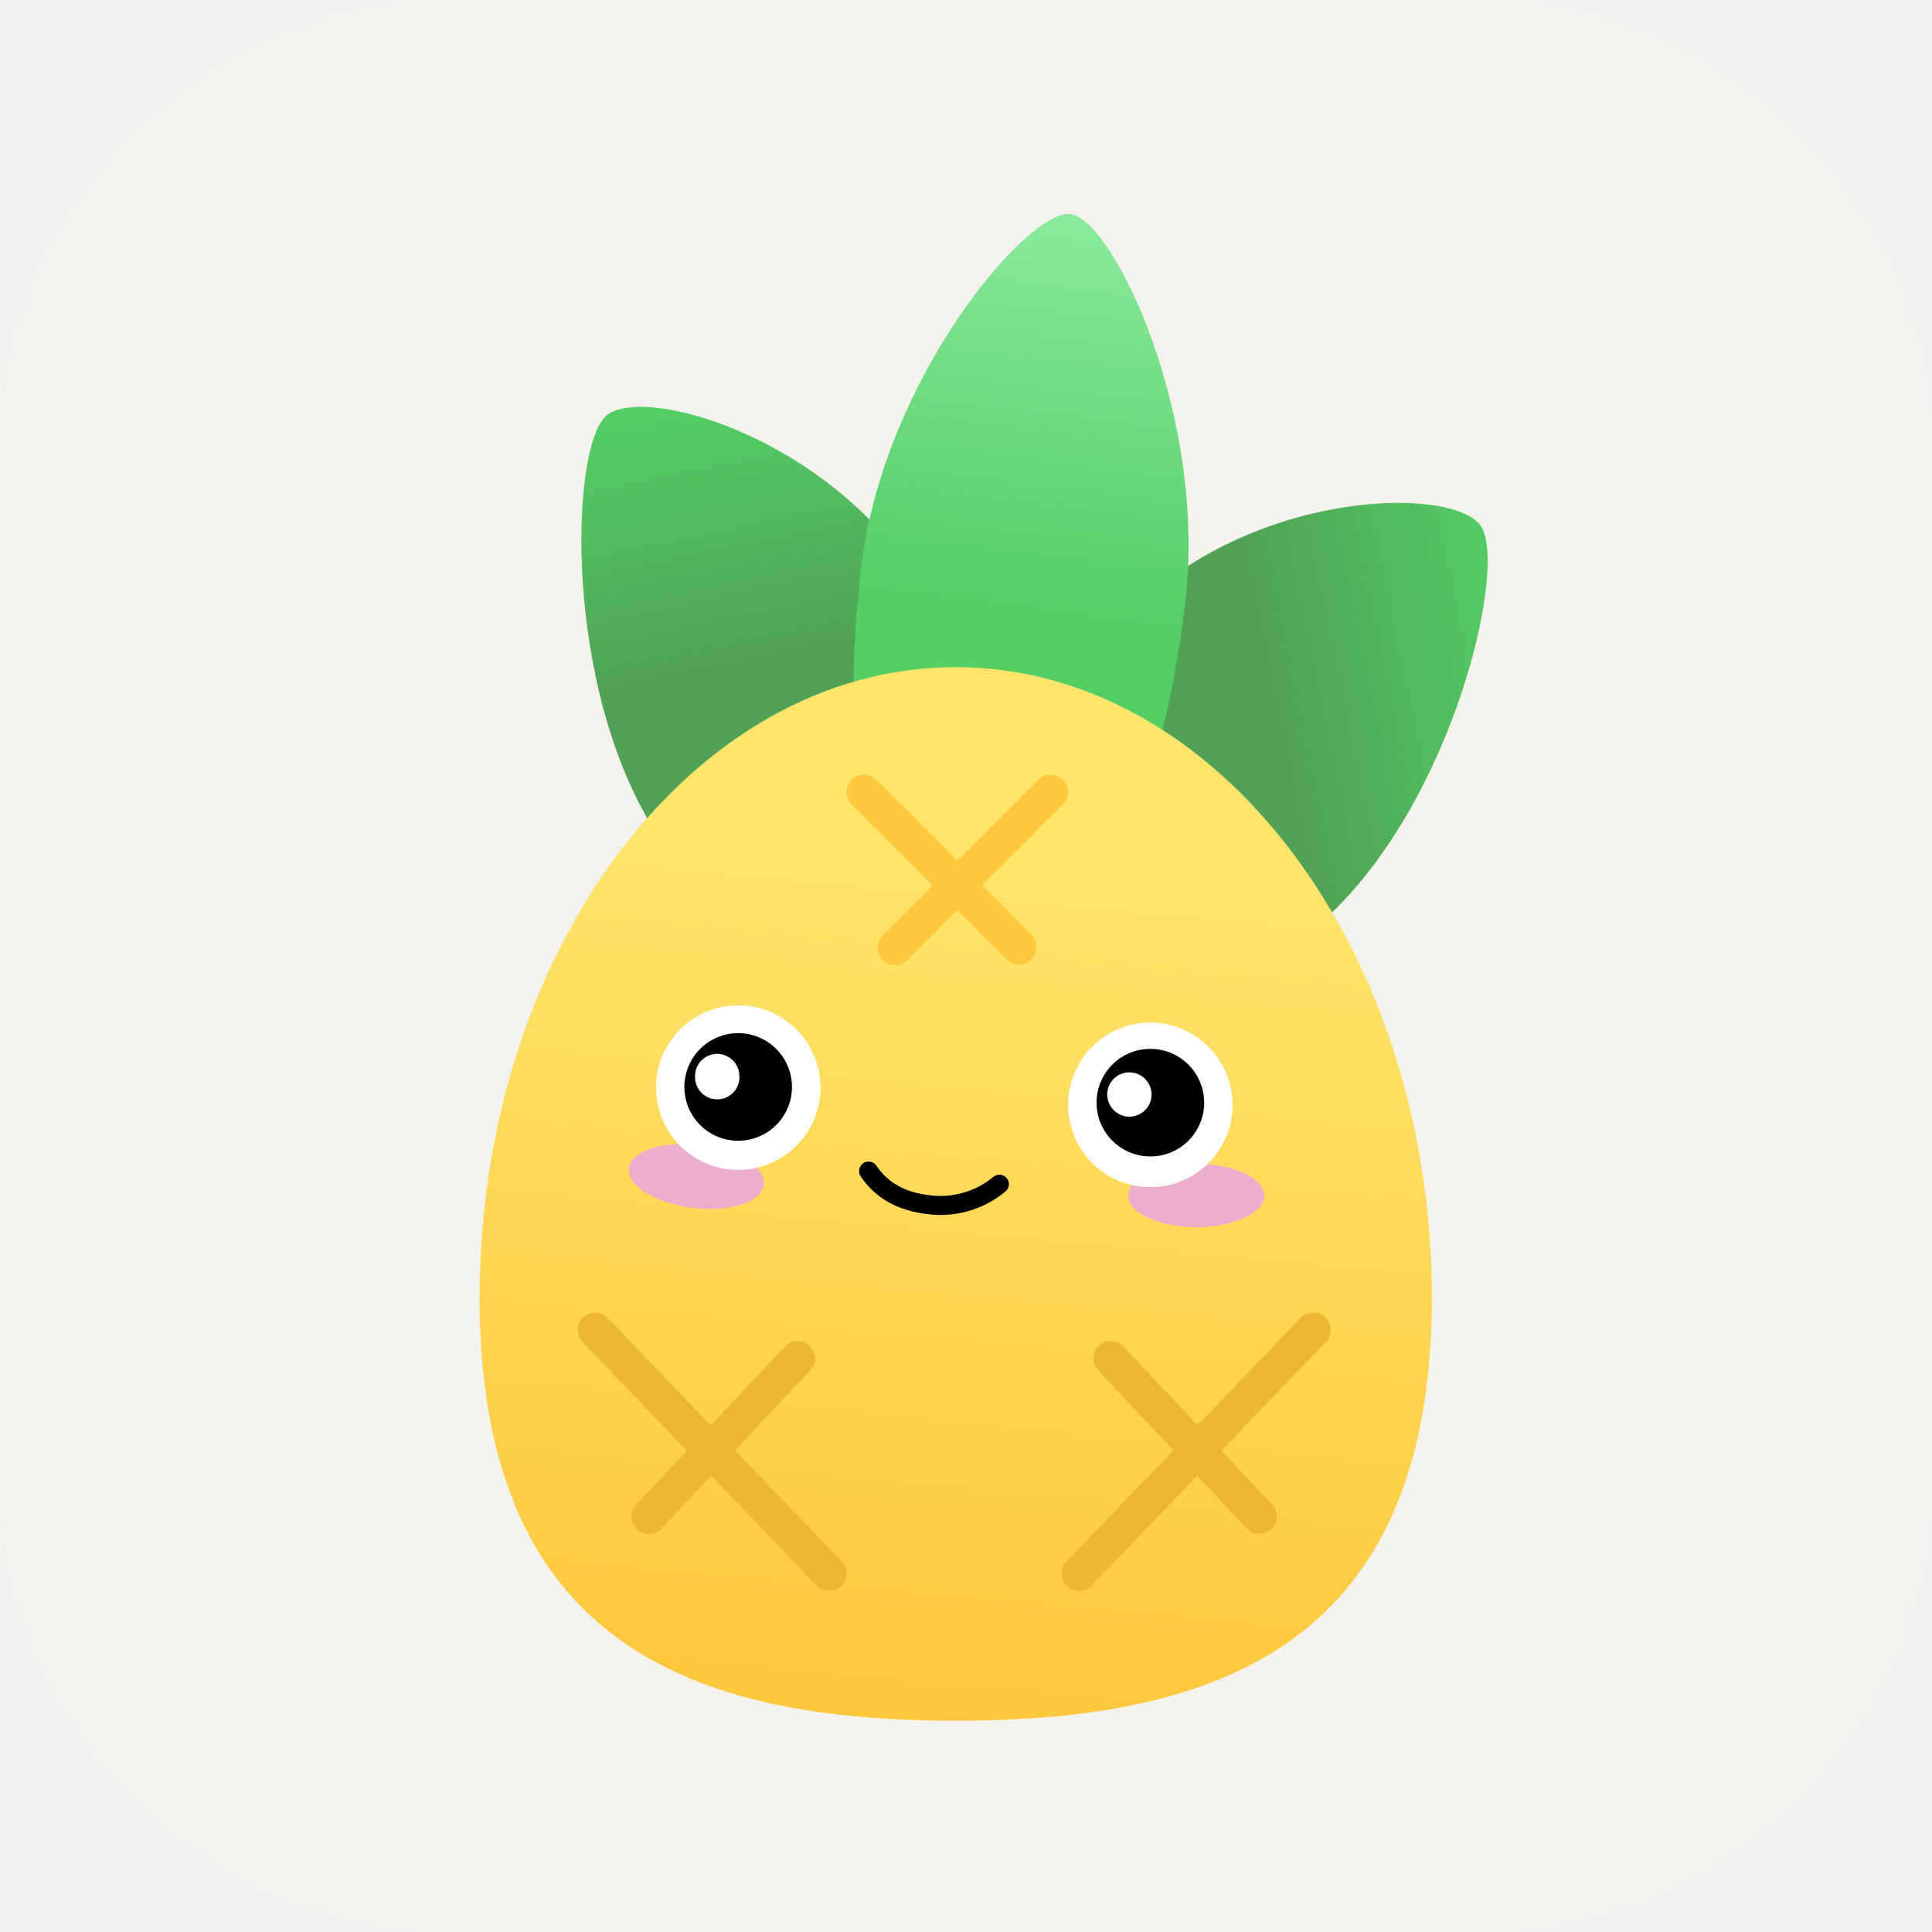
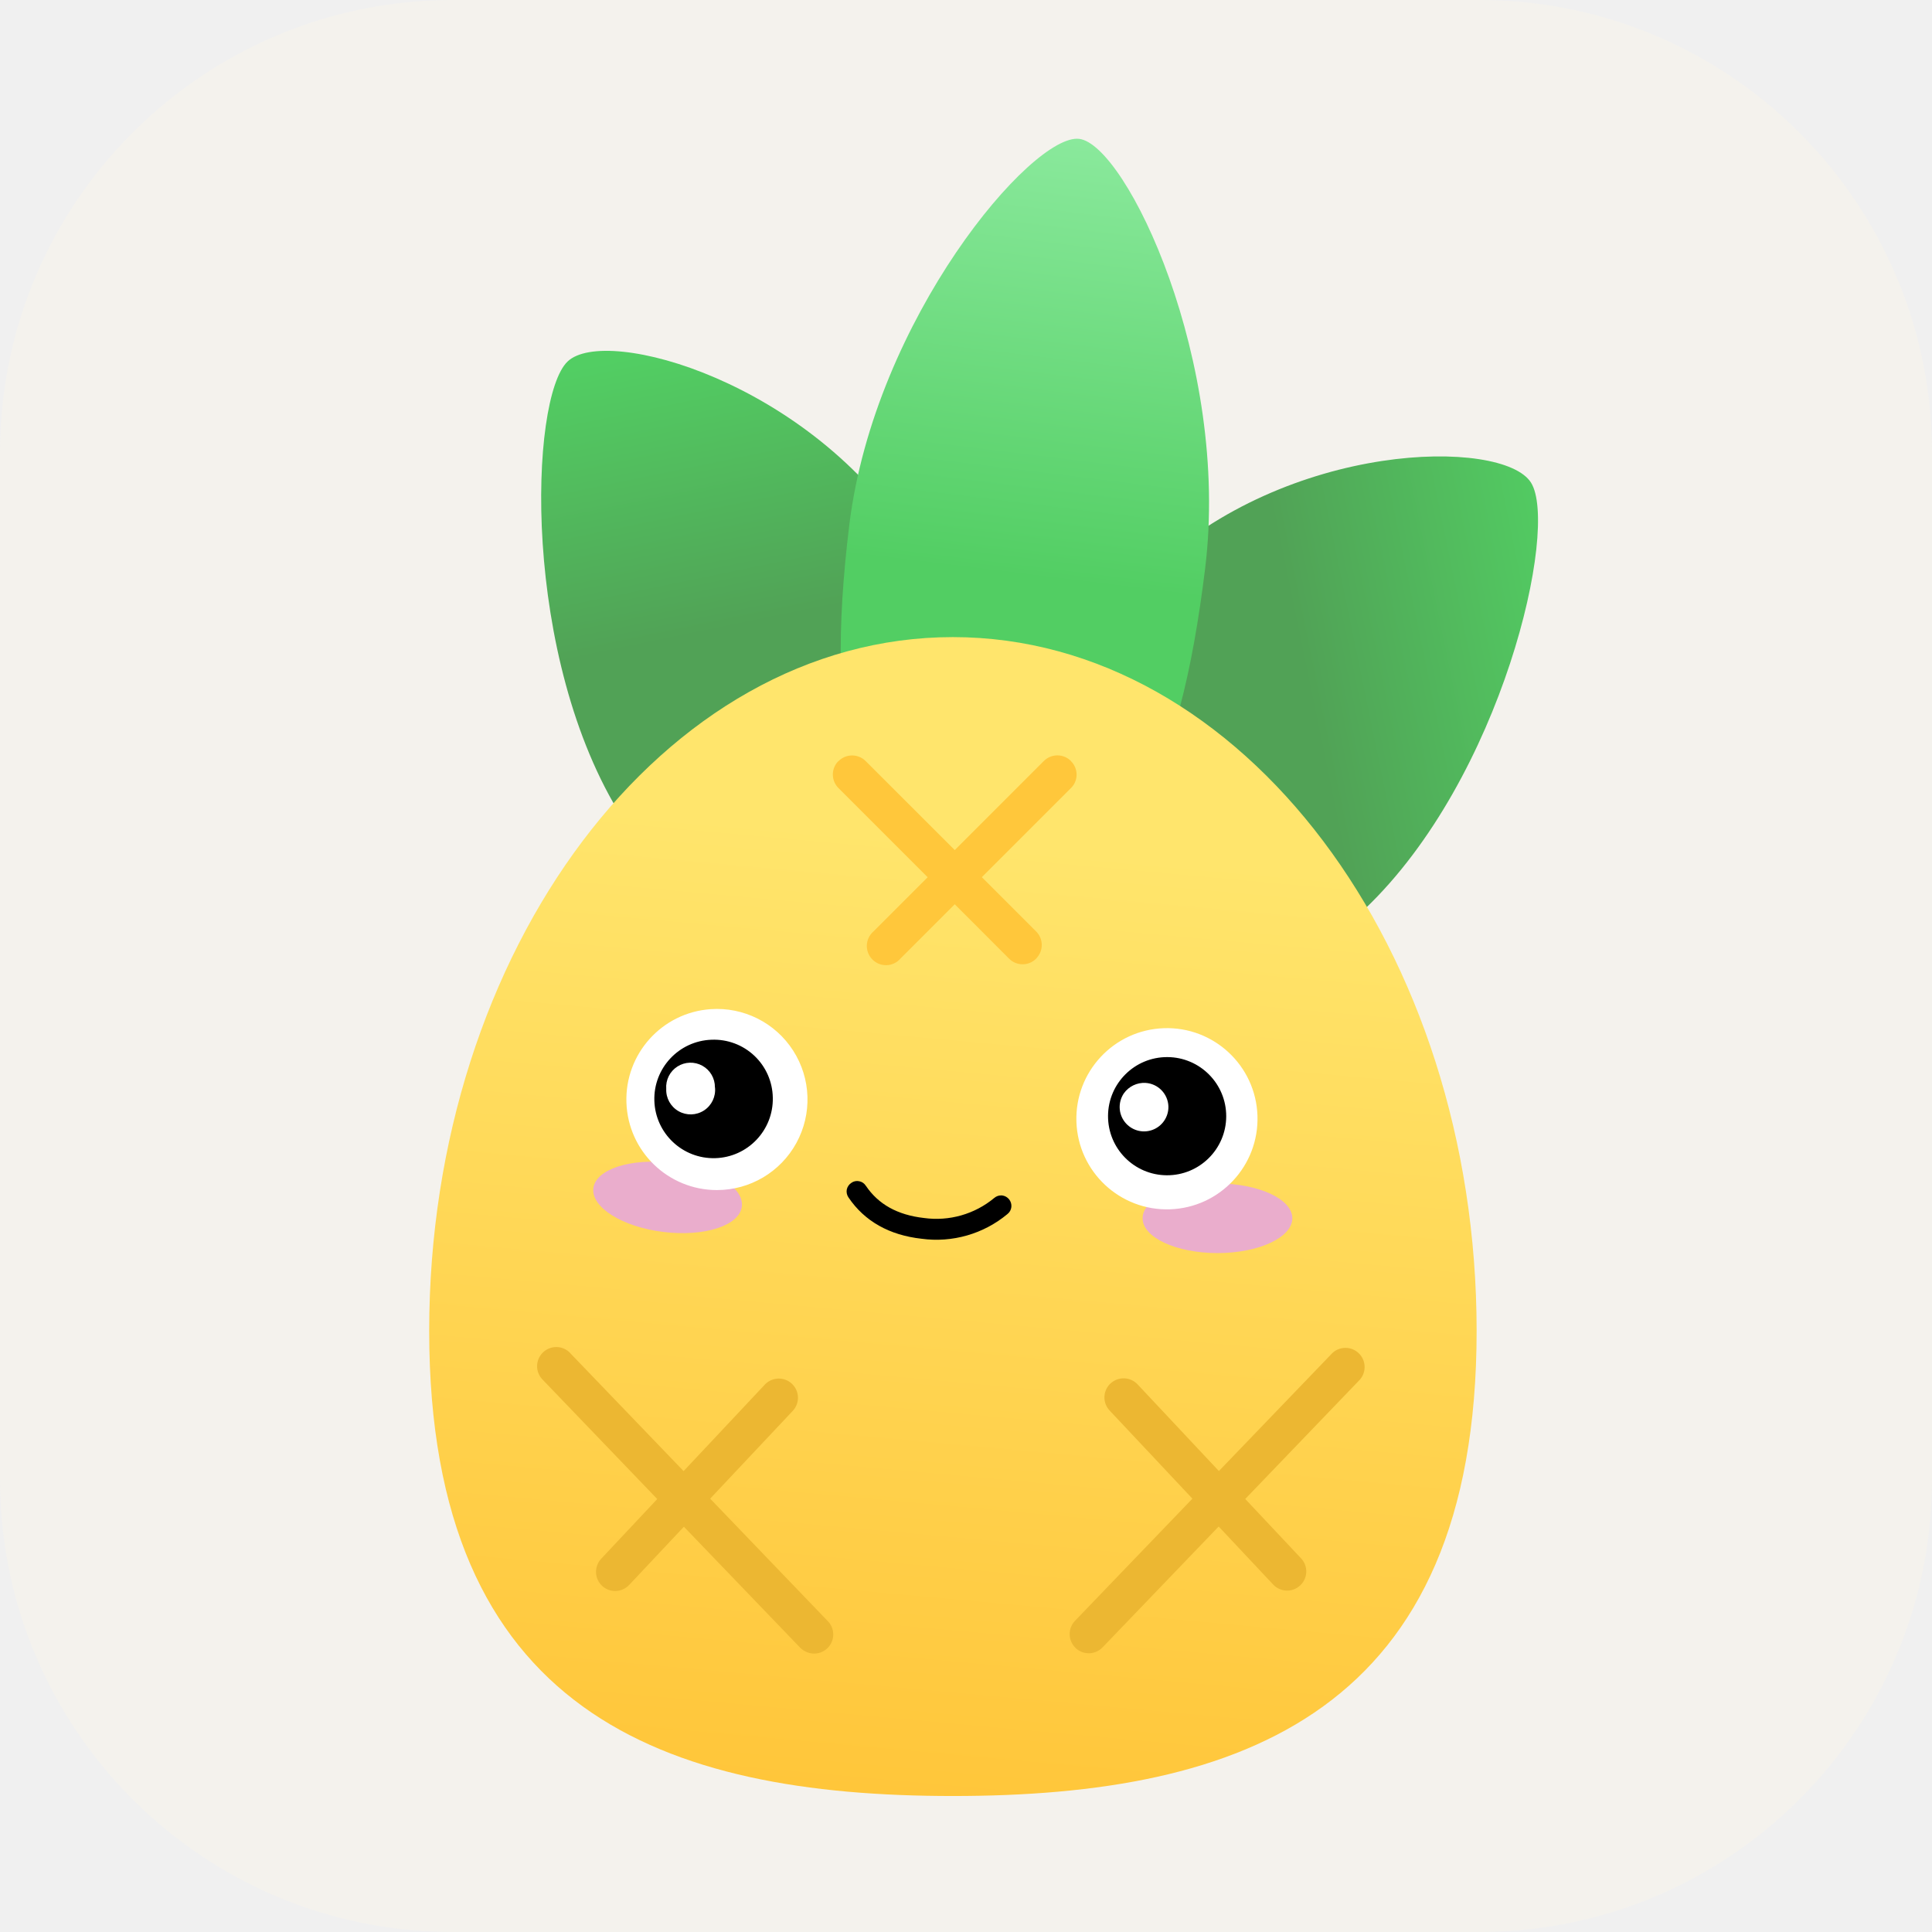
<svg xmlns="http://www.w3.org/2000/svg" width="256" height="256" fill="none" viewBox="0 0 256 256">
-   <rect width="256" height="256" fill="#f4f2ed" rx="60" />
-   <path fill="url(#pinia-light0)" d="M124.6 125.14c13.52-12.89 9.4-28.83-2.86-48.15s-36.92-26.2-41.52-21.8c-4.6 4.38-5.62 35.72 6.63 55.04s24.21 27.8 37.74 14.91" />
-   <path fill="url(#pinia-light1)" d="M136.3 126.93c10 15.78 23.38 10 39.95-5.78 16.56-15.78 23.43-46 20.02-51.37-3.4-5.37-29.27-5.1-45.84 10.68-16.56 15.78-24.15 30.68-14.14 46.47" />
-   <path fill="url(#pinia-light2)" d="M130.82 118.24c16.62 2.04 23.16-13.31 26.2-38.13 3.05-24.82-9.51-51.05-15.17-51.74s-24.64 21.66-27.69 46.48c-3.04 24.82.04 41.35 16.66 43.4" />
-   <path fill="url(#pinia-light3)" d="M126.63 228c34.85 0 63.1-10.12 63.1-56.03 0-45.9-28.25-83.57-63.1-83.57s-63.08 37.67-63.08 83.57S91.8 228 126.63 228" />
-   <path fill="#eaadcc" d="M158.5 162.6c4.98 0 9.02-1.88 9.02-4.2 0-2.3-4.04-4.18-9.01-4.18-4.98 0-9.02 1.87-9.02 4.19 0 2.31 4.04 4.19 9.02 4.19m-66.75-2.55c4.94.61 9.17-.76 9.45-3.06.29-2.3-3.49-4.65-8.43-5.26s-9.18.77-9.46 3.06 3.5 4.66 8.44 5.26" />
-   <path fill="#000" d="M116.15 154.5a1.2 1.2 0 0 0-.8-.56 1.2 1.2 0 0 0-.96.2 1.25 1.25 0 0 0-.33 1.76c1.93 2.86 4.9 4.53 8.8 4.97a13.4 13.4 0 0 0 10.34-2.97 1.3 1.3 0 0 0 .48-.85 1.27 1.27 0 0 0-1.13-1.4 1.3 1.3 0 0 0-.93.3 11 11 0 0 1-8.47 2.42c-3.2-.36-5.5-1.65-7-3.88M97.5 135.1a9 9 0 0 1 9.33 8.7 9 9 0 0 1-12.17 8.76 9 9 0 0 1-3.44-14.6 9 9 0 0 1 6.28-2.85" />
-   <path fill="#fff" d="M97.97 142.64a2.94 2.94 0 1 0-5.87.18 2.94 2.94 0 0 0 5.88-.18" />
-   <path fill="#000" d="M152.11 137.4a9 9 0 0 1 9.33 8.69 9 9 0 0 1-8.7 9.32 9 9 0 0 1-9.32-8.7 9 9 0 0 1 5.27-8.51 9 9 0 0 1 3.42-.8" />
-   <path fill="#fff" d="M97.44 133.22a10.9 10.9 0 1 1 .76 21.79 10.9 10.9 0 0 1-.76-21.79m7.5 10.65a7.13 7.13 0 1 0-14.25.5 7.13 7.13 0 0 0 14.25-.5m47.1-8.36a10.9 10.9 0 1 1 .77 21.79 10.9 10.9 0 0 1-.76-21.8m7.51 10.64a7.13 7.13 0 1 0-14.24.5 7.13 7.13 0 0 0 14.24-.5" />
-   <path fill="#fff" d="M152.59 144.93a2.95 2.95 0 0 0-4.16-2.58 2.94 2.94 0 1 0 4.16 2.58" />
-   <path fill="#ecb732" d="m80.52 174.63 13.67 14.23 9.81-10.44a2.3 2.3 0 0 1 3.36 3.16l-9.97 10.6 14.15 14.73a2.3 2.3 0 0 1 .45 2.52 2.3 2.3 0 0 1-2.16 1.38 2.3 2.3 0 0 1-1.62-.7l-13.98-14.56-6.57 6.99a2.3 2.3 0 0 1-3.36-3.16l6.73-7.16-13.84-14.4a2.3 2.3 0 1 1 3.33-3.2m91.84 0a2.3 2.3 0 0 1 3.32 3.2l-13.84 14.4 6.73 7.15a2.3 2.3 0 0 1-.03 3.19l-.07.07a2.3 2.3 0 0 1-3.26-.1l-6.57-6.99-13.98 14.55a2.3 2.3 0 0 1-3.19.14l-.07-.07a2.3 2.3 0 0 1-.07-3.26l14.15-14.72-9.97-10.61a2.3 2.3 0 0 1 .02-3.19l.08-.07a2.3 2.3 0 0 1 3.26.1l9.8 10.44z" />
-   <path fill="#ffc73b" d="M140.85 103.33a2.3 2.3 0 0 1 0 3.26l-10.73 10.73 6.54 6.55a2.3 2.3 0 0 1 .07 3.18l-.07.08a2.3 2.3 0 0 1-3.26 0l-6.55-6.55-6.54 6.55a2.31 2.31 0 1 1-3.26-3.26l6.54-6.55-10.73-10.73a2.3 2.3 0 0 1-.08-3.19l.08-.07a2.3 2.3 0 0 1 3.26 0l10.74 10.73 10.73-10.73a2.3 2.3 0 0 1 3.26 0" />
+   <path fill="#f4f2ed" d="M196 0H60A60 60 0 0 0 0 60v136a60 60 0 0 0 60 60h136a60 60 0 0 0 60-60V60a60 60 0 0 0-60-60" />
+   <path fill="url(#paint0_pinia-light)" d="M124.03 124.84c14.87-14.18 10.34-31.72-3.15-52.97S80.27 43.05 75.21 47.9c-5.06 4.82-6.18 39.3 7.3 60.55s26.62 30.57 41.5 16.4" />
+   <path fill="url(#paint1_pinia-light)" d="M136.9 126.8c11 17.36 25.71 11 43.94-6.35s25.77-50.6 22.02-56.51-32.2-5.61-50.42 11.75-26.57 33.75-15.56 51.12" />
+   <path fill="url(#paint2_pinia-light)" d="M130.87 117.25c18.28 2.24 25.47-14.64 28.82-41.95C163.04 48 149.23 19.15 143 18.4c-6.22-.76-27.1 23.83-30.46 51.13-3.34 27.3.05 45.48 18.33 47.74" />
+   <path fill="url(#paint3_pinia-light)" d="M126.26 237.98c38.33 0 69.4-11.13 69.4-61.63s-31.07-91.93-69.4-91.93-69.39 41.44-69.39 91.93 31.08 61.63 69.39 61.63" />
+   <path fill="#eaadcc" d="M161.32 166.04c5.47 0 9.92-2.07 9.92-4.62 0-2.53-4.45-4.6-9.91-4.6-5.48 0-9.93 2.06-9.93 4.61 0 2.54 4.45 4.61 9.93 4.61m-73.43-2.8c5.44.67 10.09-.84 10.4-3.37s-3.84-5.11-9.28-5.78c-5.43-.68-10.1.84-10.4 3.36s3.85 5.13 9.28 5.79" />
+   <path fill="#000" d="M114.73 157.13a1.3 1.3 0 0 0-.88-.61 1.3 1.3 0 0 0-1.05.22 1.4 1.4 0 0 0-.6.89 1.4 1.4 0 0 0 .23 1.04c2.13 3.15 5.4 4.99 9.68 5.47a14.7 14.7 0 0 0 11.38-3.27q.45-.36.52-.93a1.4 1.4 0 0 0-1.24-1.54 1.4 1.4 0 0 0-1.02.33 12 12 0 0 1-9.32 2.66c-3.52-.4-6.05-1.82-7.7-4.27M94.22 135.8a9.91 9.91 0 1 1-3.13 19.2 9.9 9.9 0 0 1 3.13-19.19" />
+   <path fill="#fff" d="M94.73 144.09a3.23 3.23 0 1 0-6.45.2 3.24 3.24 0 1 0 6.46-.2" />
+   <path fill="#000" d="M154.29 138.32a9.92 9.92 0 0 1 4.46 18.93 10 10 0 0 1-7.6.26 9.9 9.9 0 0 1 3.14-19.19" />
+   <path fill="#fff" d="M94.15 133.72a12 12 0 1 1 .84 23.97 12 12 0 0 1-.84-23.97m8.25 11.72a7.8 7.8 0 0 0-8.12-7.67 7.85 7.85 0 1 0 8.12 7.67m51.81-9.2a12 12 0 1 1 .82 24 12 12 0 0 1-.8-24m8.25 11.7a7.83 7.83 0 1 0-15.66-.08 7.83 7.83 0 0 0 15.66.08" />
+   <path fill="#fff" d="M154.82 146.6a3.23 3.23 0 0 0-3.03-3.11 3.3 3.3 0 0 0-2.87 1.38 3.23 3.23 0 1 0 5.9 1.73" />
+   <path fill="#ecb732" d="m75.54 179.28 15.04 15.65 10.79-11.49a2.54 2.54 0 0 1 3.7 3.48L94.1 198.58l15.56 16.2a2.53 2.53 0 0 1-2.85 4.09q-.46-.21-.81-.57l-15.38-16-7.23 7.69a2.54 2.54 0 1 1-3.7-3.48l7.4-7.88-15.21-15.84a2.53 2.53 0 0 1 .07-3.59 2.54 2.54 0 0 1 3.59.07m101.02 0a2.54 2.54 0 0 1 3.65 3.52L165 198.62l7.4 7.87a2.53 2.53 0 0 1-.03 3.5l-.08.08a2.53 2.53 0 0 1-3.58-.1l-7.23-7.7-15.38 16.01a2.53 2.53 0 0 1-3.5.16l-.08-.08a2.54 2.54 0 0 1-.08-3.59L158 198.58l-10.96-11.67a2.53 2.53 0 0 1 .02-3.51l.09-.08a2.54 2.54 0 0 1 3.58.11l10.78 11.49z" />
+   <path fill="#ffc73b" d="M141.9 100.85a2.5 2.5 0 0 1 0 3.58l-11.8 11.8 7.2 7.2a2.53 2.53 0 0 1 .07 3.5l-.08.1a2.53 2.53 0 0 1-3.58 0l-7.2-7.21-7.2 7.2a2.53 2.53 0 0 1-3.7.13 2.54 2.54 0 0 1 .11-3.71l7.2-7.2-11.8-11.8a2.53 2.53 0 0 1-.1-3.52l.1-.08a2.54 2.54 0 0 1 3.58 0l11.81 11.8 11.8-11.8a2.54 2.54 0 0 1 3.6 0" />
  <defs>
-     <linearGradient id="pinia-light0" x1="78.44" x2="85.39" y1="56.55" y2="90.29" gradientUnits="userSpaceOnUse">
+     <linearGradient id="paint0_pinia-light" x1="73.25" x2="80.9" y1="49.39" y2="86.5" gradientUnits="userSpaceOnUse">
      <stop stop-color="#52ce63" />
      <stop offset="1" stop-color="#51a256" />
    </linearGradient>
-     <linearGradient id="pinia-light1" x1="200.57" x2="166.84" y1="75.26" y2="82.2" gradientUnits="userSpaceOnUse">
+     <linearGradient id="paint1_pinia-light" x1="207.59" x2="170.49" y1="69.97" y2="77.6" gradientUnits="userSpaceOnUse">
      <stop stop-color="#52ce63" />
      <stop offset="1" stop-color="#51a256" />
    </linearGradient>
-     <linearGradient id="pinia-light2" x1="141.63" x2="135.14" y1="28.34" y2="81.2" gradientUnits="userSpaceOnUse">
+     <linearGradient id="paint2_pinia-light" x1="142.76" x2="135.62" y1="18.36" y2="76.5" gradientUnits="userSpaceOnUse">
      <stop stop-color="#8ae99c" />
      <stop offset="1" stop-color="#52ce63" />
    </linearGradient>
-     <linearGradient id="pinia-light3" x1="128.38" x2="117.91" y1="112.79" y2="227.83" gradientUnits="userSpaceOnUse">
+     <linearGradient id="paint3_pinia-light" x1="128.18" x2="116.67" y1="111.25" y2="237.79" gradientUnits="userSpaceOnUse">
      <stop stop-color="#ffe56c" />
      <stop offset="1" stop-color="#ffc63a" />
    </linearGradient>
  </defs>
</svg>
